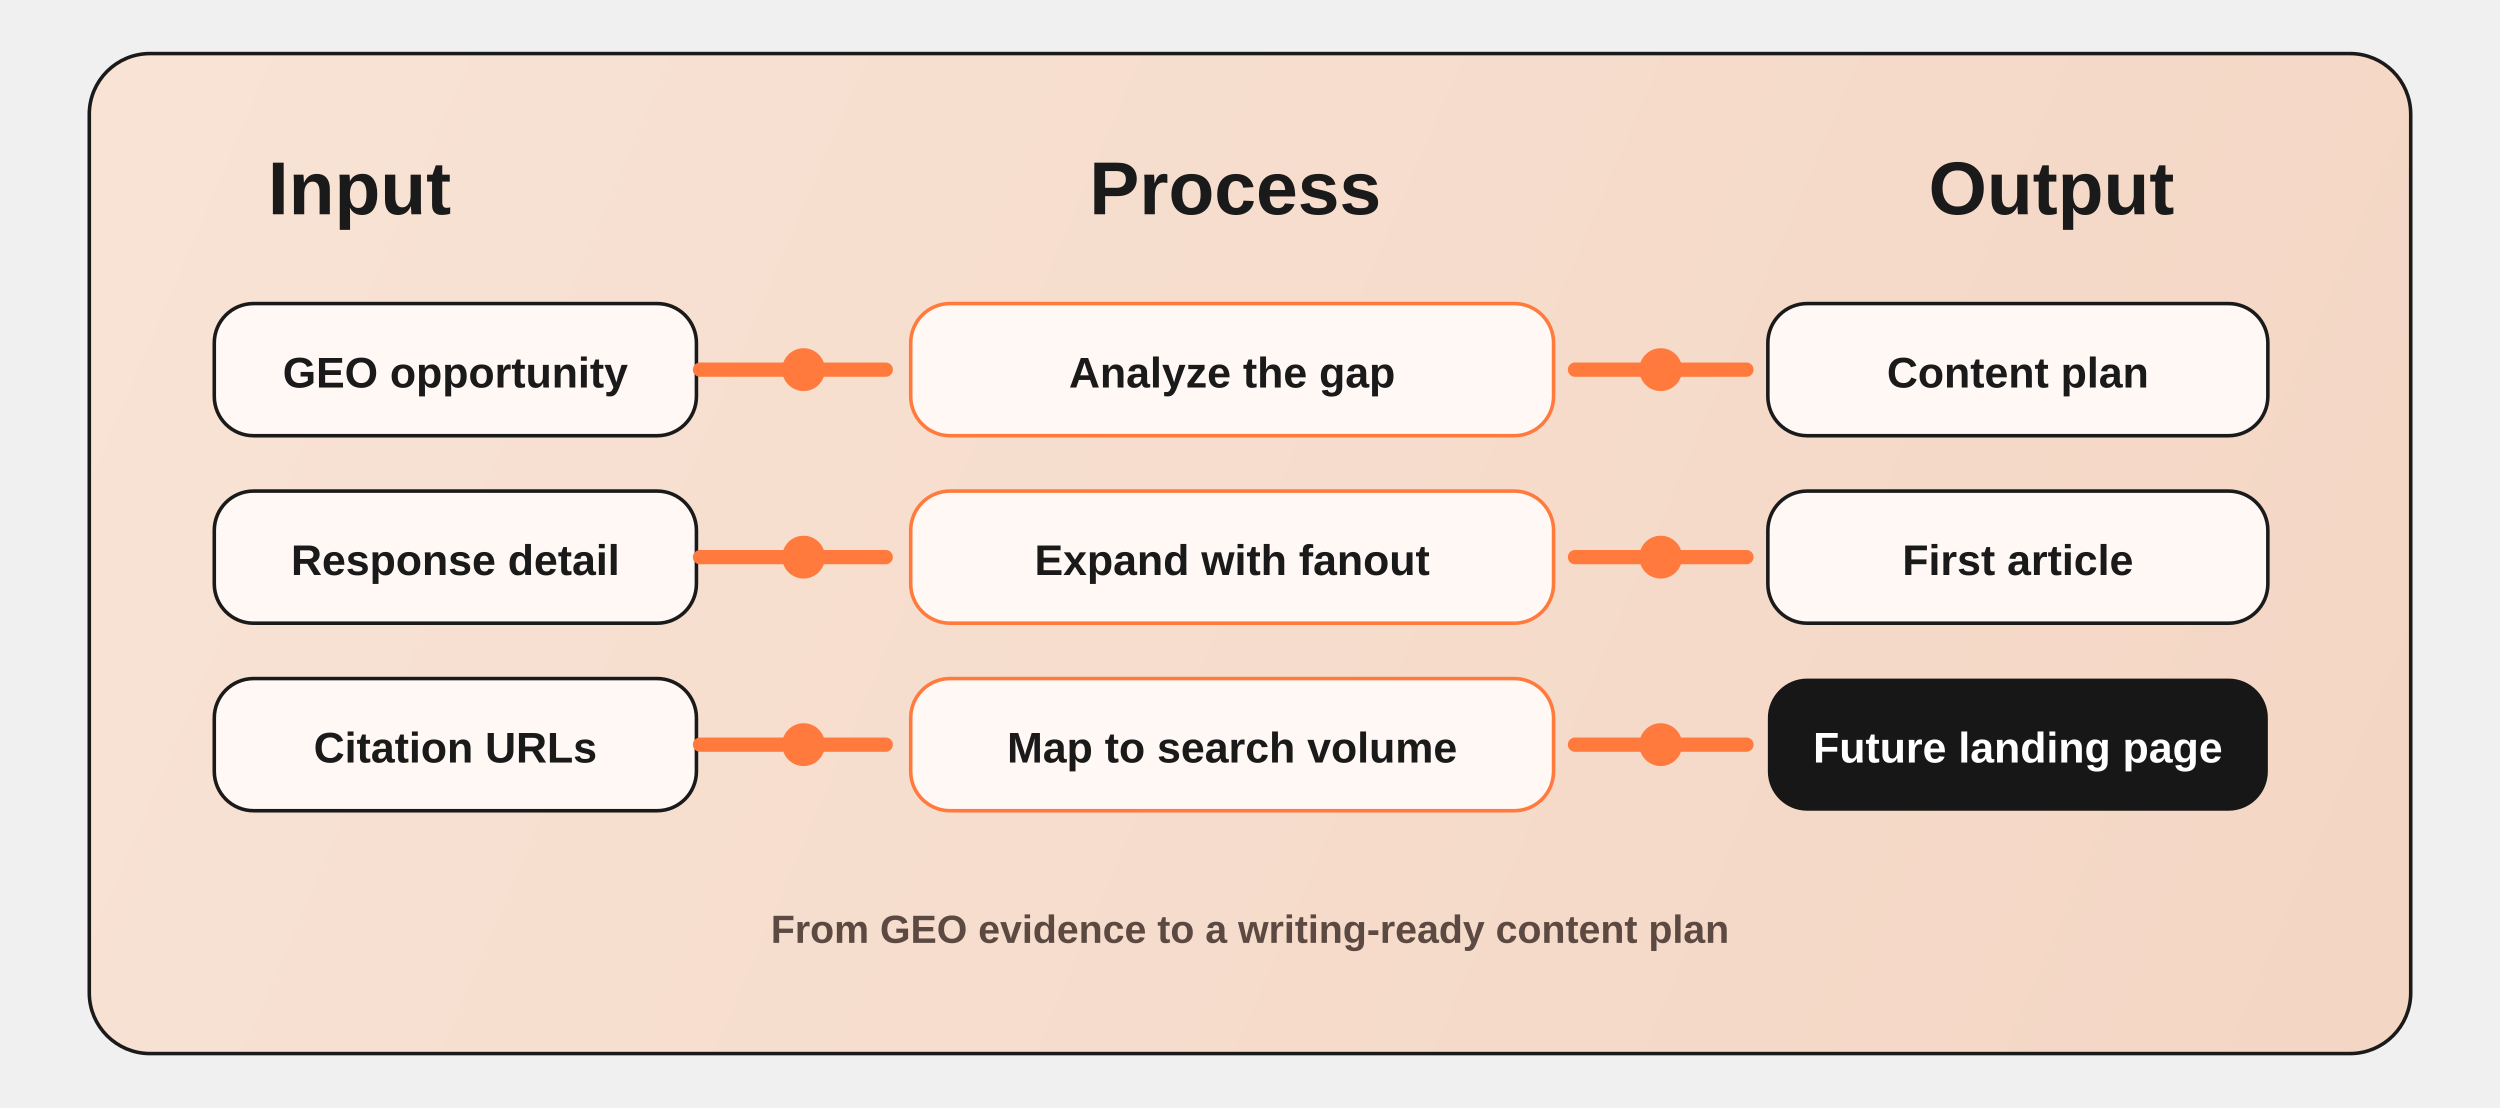
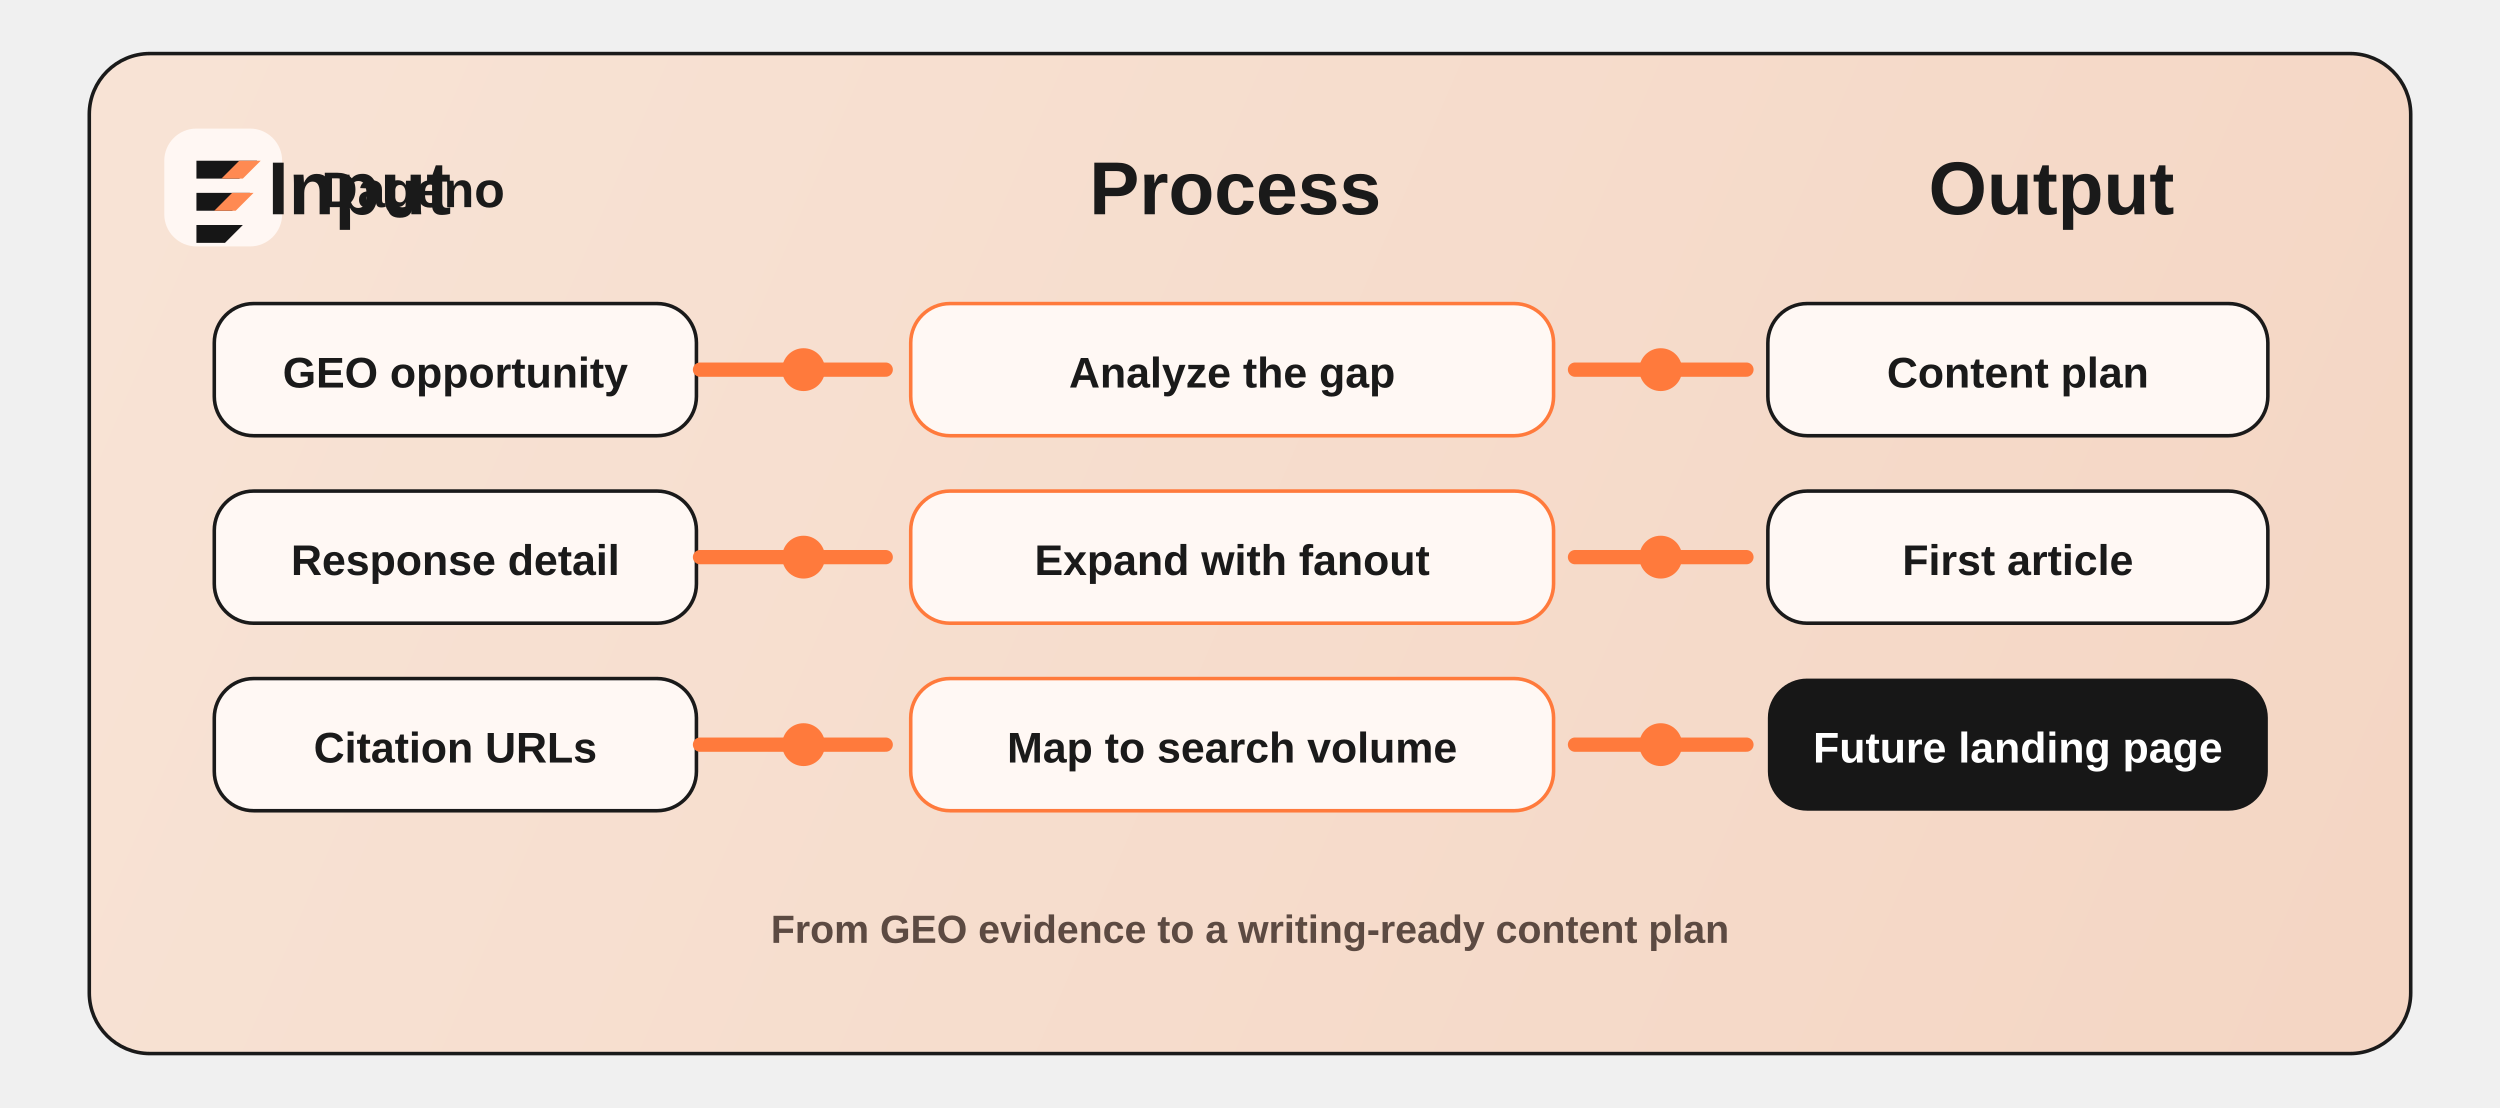
<svg xmlns="http://www.w3.org/2000/svg" width="1400" height="620" viewBox="0 0 1400 620" fill="none">
  <defs>
    <linearGradient id="bg" x1="90" y1="48" x2="1310" y2="572" gradientUnits="userSpaceOnUse">
      <stop stop-color="#F8E3D5" />
      <stop offset="1" stop-color="#F4D6C4" />
    </linearGradient>
  </defs>
  <rect x="50" y="30" width="1300" height="560" rx="34" fill="url(#bg)" stroke="#1A1A1A" stroke-width="2" />
+   <rect x="92" y="72" width="66" height="66" rx="18" fill="#FFF7F3" />
+   <path d="M110 90H144L134 100H110V90Z" fill="#161616" />
+   <path d="M110 108H140L130 118H110V108Z" fill="#161616" />
+   <path d="M110 126H136L126 136H110V126Z" fill="#161616" />
+   <path d="M134 90H146L136 100H124L134 90Z" fill="#FF8A52" />
+   <path d="M130 108H142L132 118H120L130 108Z" fill="#FF8A52" />
+   <text x="180" y="116" fill="#1A1A1A" font-family="Arial, Helvetica, sans-serif" font-size="28" font-weight="800">Dageno</text>
  <text x="150" y="120" fill="#1A1A1A" font-family="Arial, Helvetica, sans-serif" font-size="42" font-weight="800">Input</text>
  <text x="610" y="120" fill="#1A1A1A" font-family="Arial, Helvetica, sans-serif" font-size="42" font-weight="800">Process</text>
  <text x="1080" y="120" fill="#1A1A1A" font-family="Arial, Helvetica, sans-serif" font-size="42" font-weight="800">Output</text>
  <rect x="120" y="170" width="270" height="74" rx="22" fill="#FFF8F4" stroke="#1A1A1A" stroke-width="2" />
  <text x="255" y="217" text-anchor="middle" fill="#1A1A1A" font-family="Arial, Helvetica, sans-serif" font-size="24" font-weight="700">GEO opportunity</text>
  <rect x="120" y="275" width="270" height="74" rx="22" fill="#FFF8F4" stroke="#1A1A1A" stroke-width="2" />
  <text x="255" y="322" text-anchor="middle" fill="#1A1A1A" font-family="Arial, Helvetica, sans-serif" font-size="24" font-weight="700">Response detail</text>
  <rect x="120" y="380" width="270" height="74" rx="22" fill="#FFF8F4" stroke="#1A1A1A" stroke-width="2" />
  <text x="255" y="427" text-anchor="middle" fill="#1A1A1A" font-family="Arial, Helvetica, sans-serif" font-size="24" font-weight="700">Citation URLs</text>
  <rect x="510" y="170" width="360" height="74" rx="22" fill="#FFF8F4" stroke="#FF7A3C" stroke-width="2" />
  <text x="690" y="217" text-anchor="middle" fill="#1A1A1A" font-family="Arial, Helvetica, sans-serif" font-size="24" font-weight="700">Analyze the gap</text>
  <rect x="510" y="275" width="360" height="74" rx="22" fill="#FFF8F4" stroke="#FF7A3C" stroke-width="2" />
  <text x="690" y="322" text-anchor="middle" fill="#1A1A1A" font-family="Arial, Helvetica, sans-serif" font-size="24" font-weight="700">Expand with fanout</text>
  <rect x="510" y="380" width="360" height="74" rx="22" fill="#FFF8F4" stroke="#FF7A3C" stroke-width="2" />
  <text x="690" y="427" text-anchor="middle" fill="#1A1A1A" font-family="Arial, Helvetica, sans-serif" font-size="24" font-weight="700">Map to search volume</text>
  <rect x="990" y="170" width="280" height="74" rx="22" fill="#FFF8F4" stroke="#1A1A1A" stroke-width="2" />
  <text x="1130" y="217" text-anchor="middle" fill="#1A1A1A" font-family="Arial, Helvetica, sans-serif" font-size="24" font-weight="700">Content plan</text>
  <rect x="990" y="275" width="280" height="74" rx="22" fill="#FFF8F4" stroke="#1A1A1A" stroke-width="2" />
  <text x="1130" y="322" text-anchor="middle" fill="#1A1A1A" font-family="Arial, Helvetica, sans-serif" font-size="24" font-weight="700">First article</text>
  <rect x="990" y="380" width="280" height="74" rx="22" fill="#171717" />
  <text x="1130" y="427" text-anchor="middle" fill="white" font-family="Arial, Helvetica, sans-serif" font-size="24" font-weight="800">Future landing page</text>
  <circle cx="450" cy="207" r="12" fill="#FF7A3C" />
  <circle cx="450" cy="312" r="12" fill="#FF7A3C" />
  <circle cx="450" cy="417" r="12" fill="#FF7A3C" />
  <path d="M392 207H496" stroke="#FF7A3C" stroke-width="8" stroke-linecap="round" />
  <path d="M392 312H496" stroke="#FF7A3C" stroke-width="8" stroke-linecap="round" />
  <path d="M392 417H496" stroke="#FF7A3C" stroke-width="8" stroke-linecap="round" />
  <circle cx="930" cy="207" r="12" fill="#FF7A3C" />
  <circle cx="930" cy="312" r="12" fill="#FF7A3C" />
  <circle cx="930" cy="417" r="12" fill="#FF7A3C" />
  <path d="M882 207H978" stroke="#FF7A3C" stroke-width="8" stroke-linecap="round" />
  <path d="M882 312H978" stroke="#FF7A3C" stroke-width="8" stroke-linecap="round" />
  <path d="M882 417H978" stroke="#FF7A3C" stroke-width="8" stroke-linecap="round" />
  <text x="700" y="528" text-anchor="middle" fill="#5C4A42" font-family="Arial, Helvetica, sans-serif" font-size="22" font-weight="600">
    From GEO evidence to a writing-ready content plan
  </text>
</svg>
